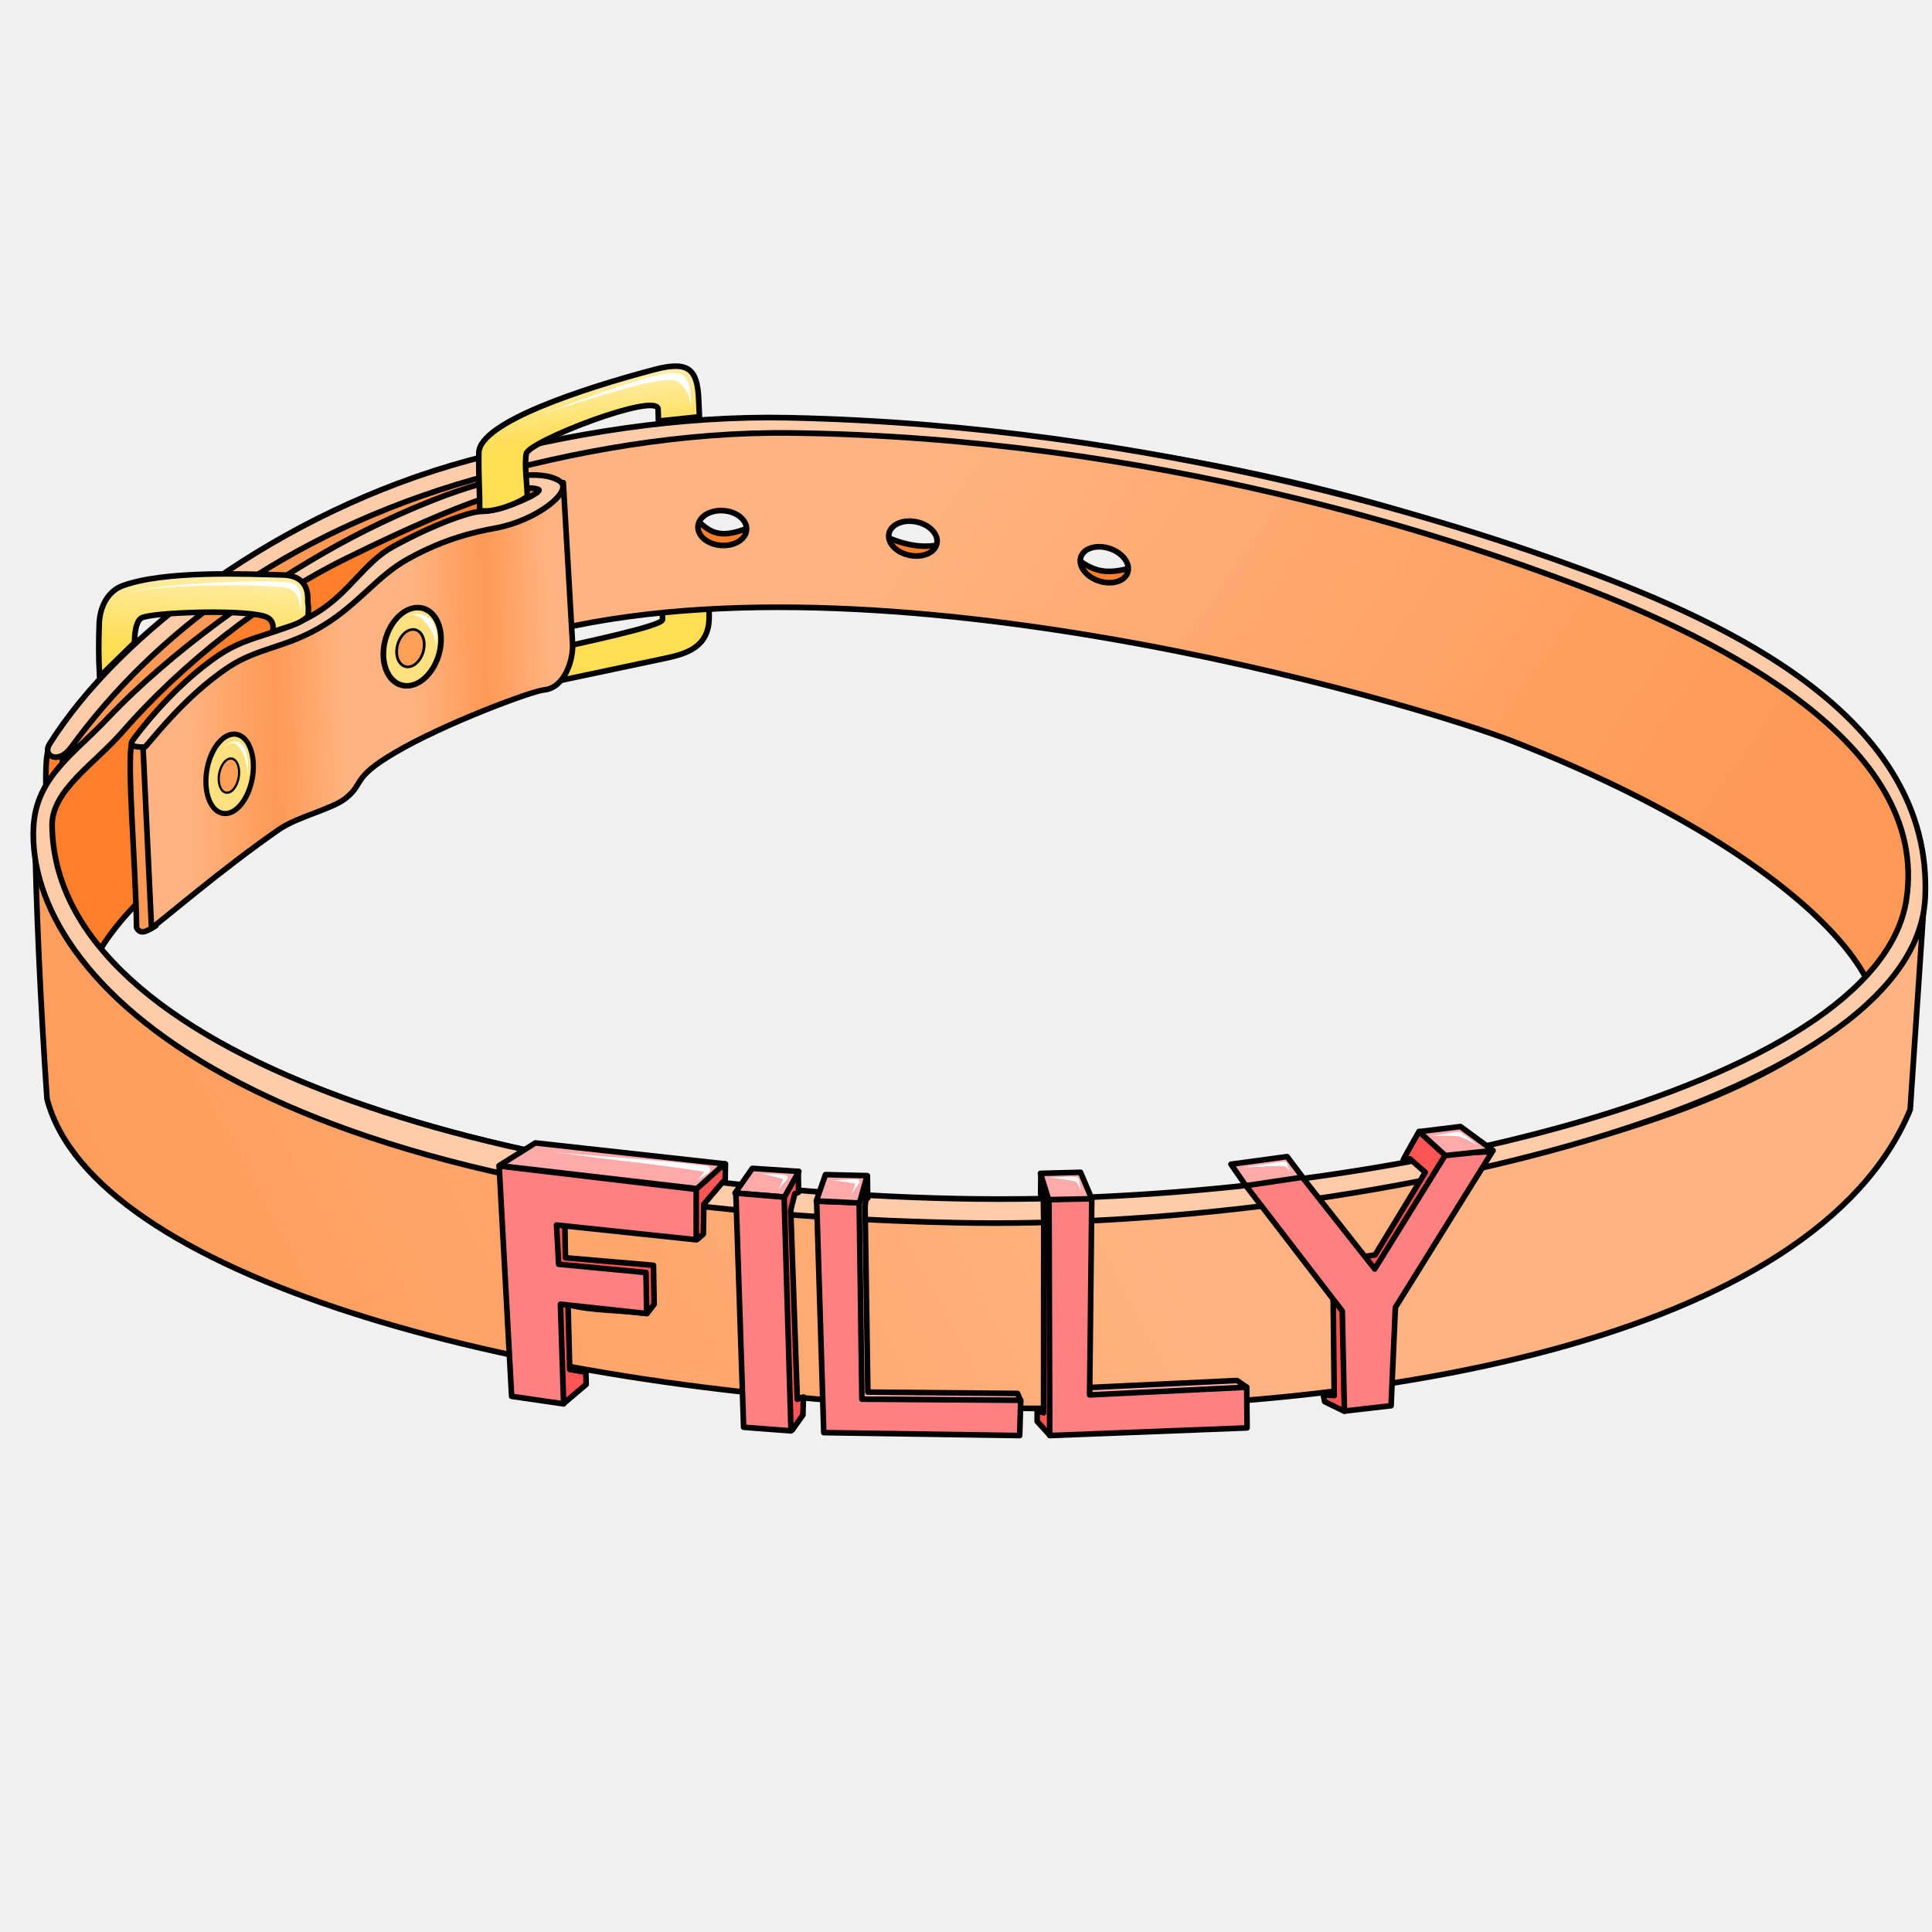
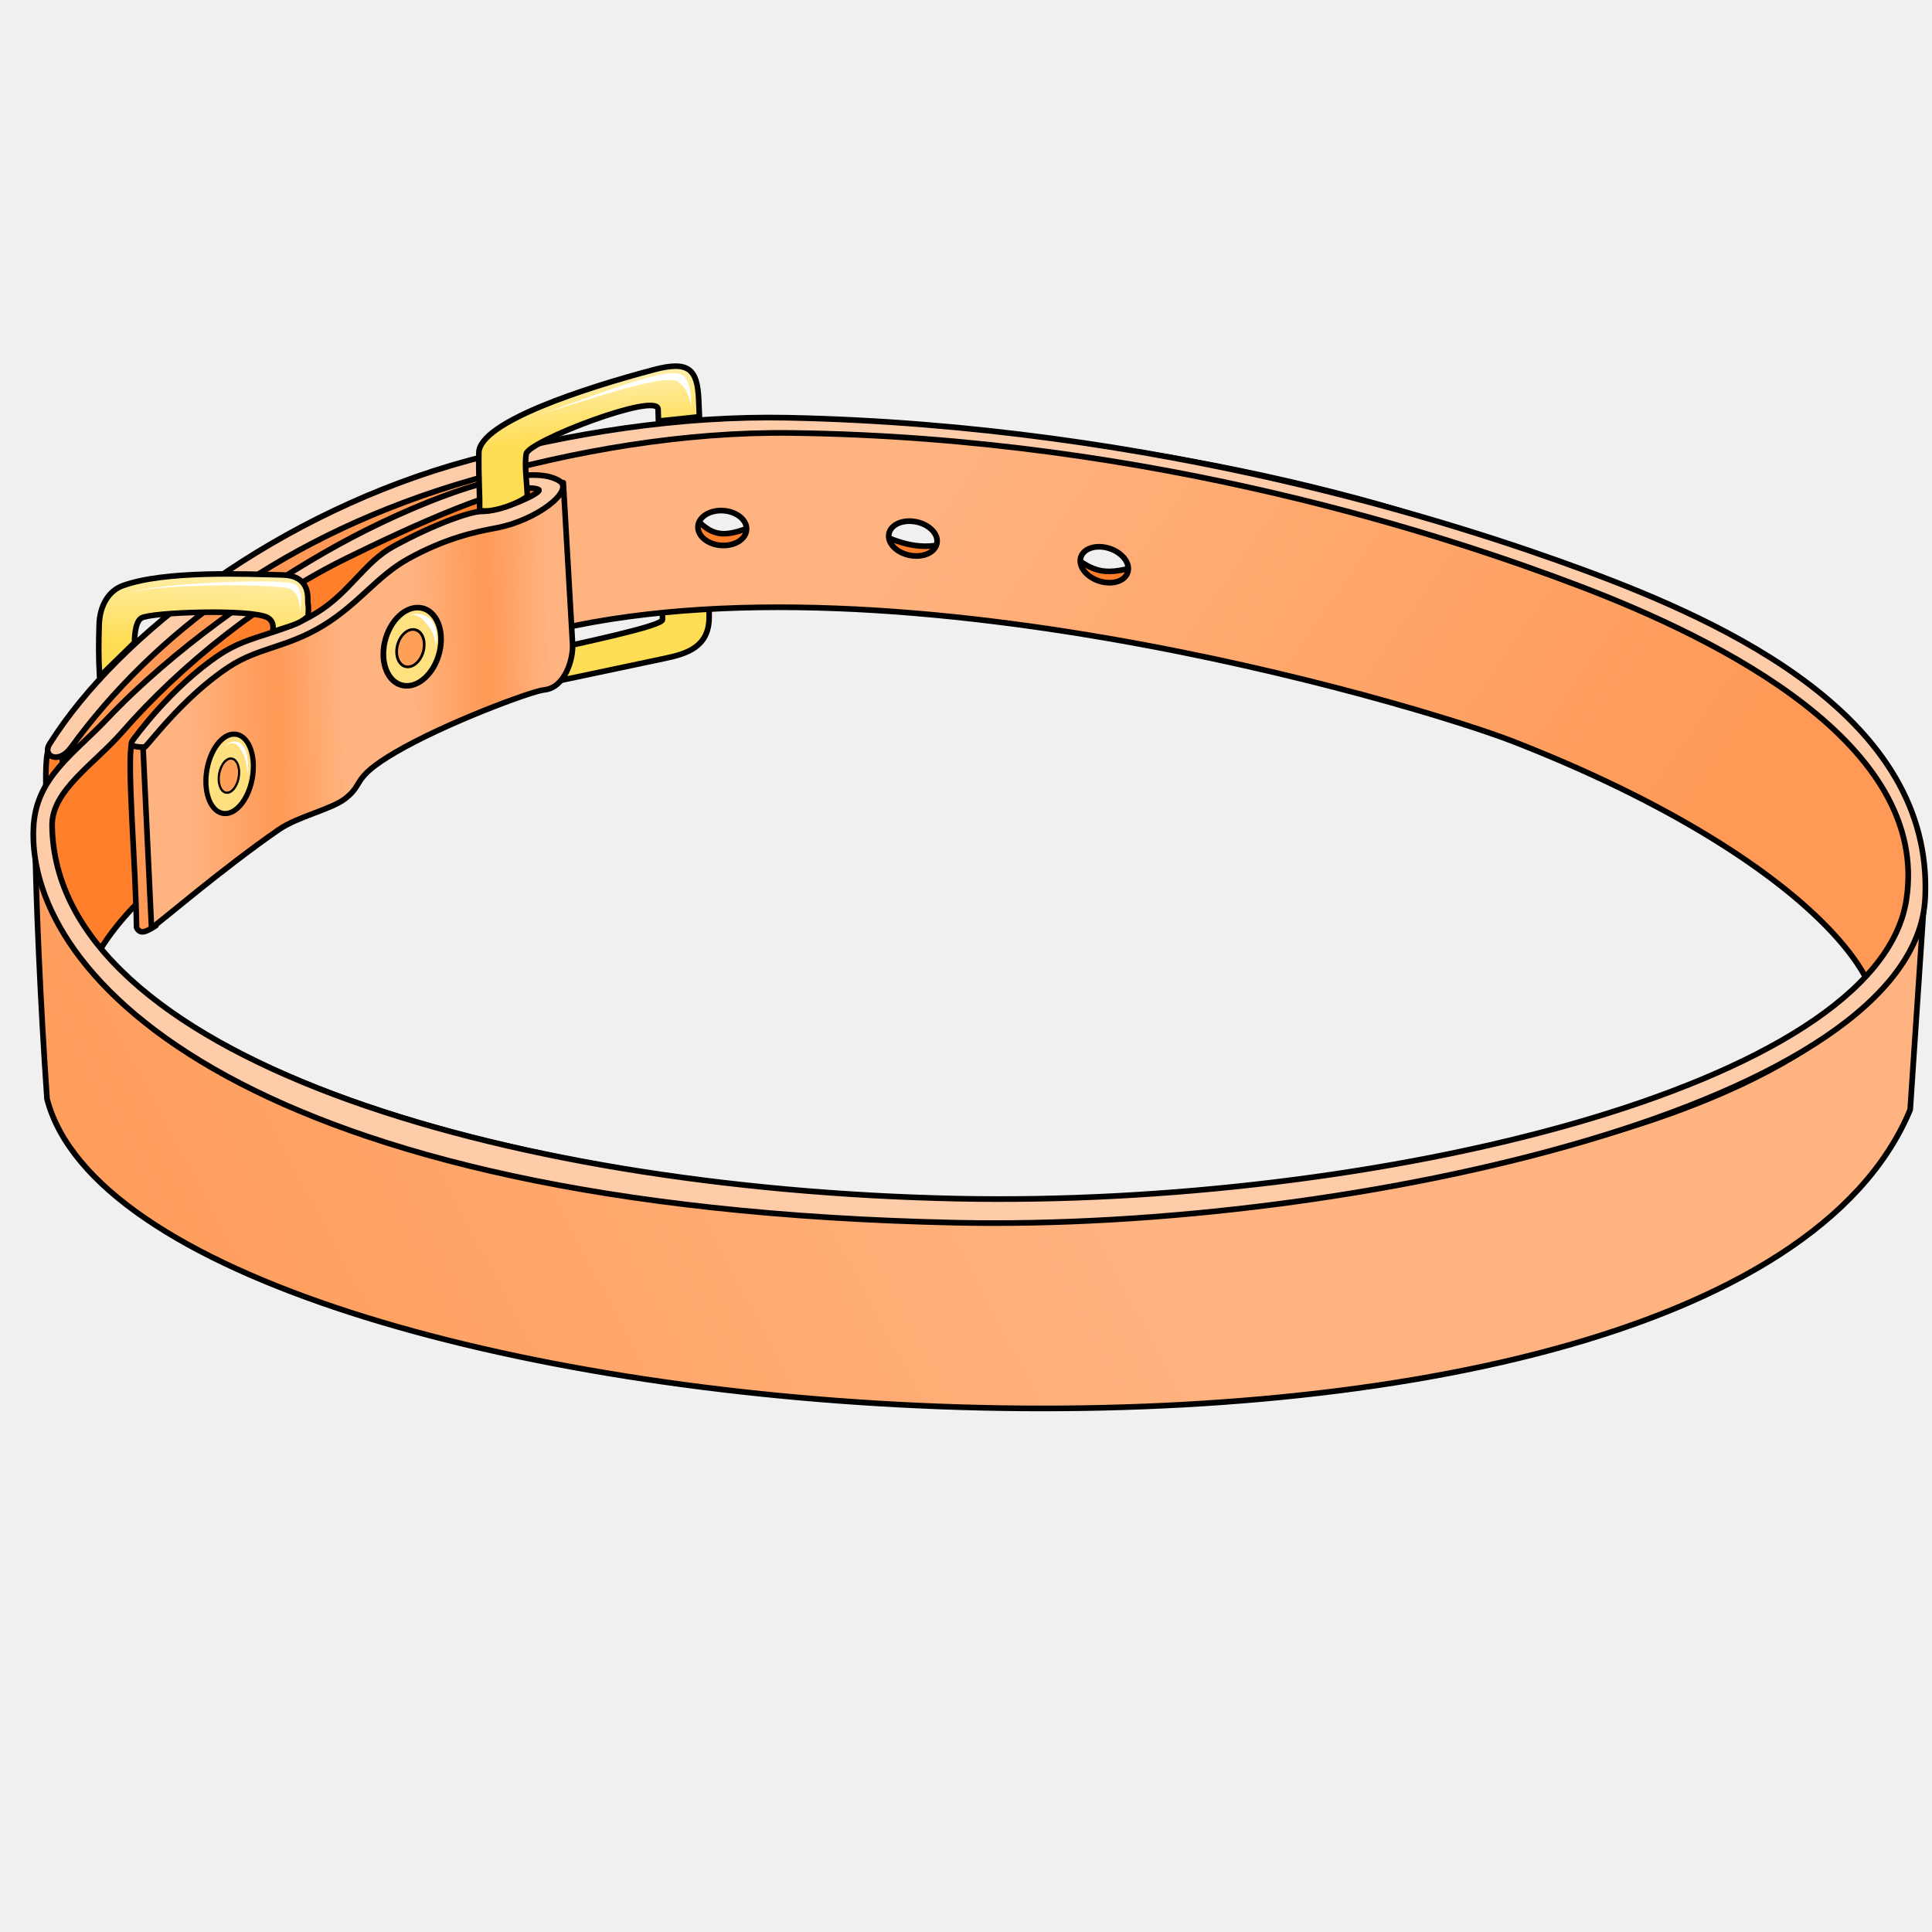
- <svg xmlns="http://www.w3.org/2000/svg" xmlns:xlink="http://www.w3.org/1999/xlink" cursor="default" version="1.1" viewBox="0 0 256 256">
-   <defs>
+ <svg xmlns="http://www.w3.org/2000/svg" xmlns:xlink="http://www.w3.org/1999/xlink" cursor="default" version="1.1" viewBox="0 0 256 256" id="svg149">
+   <defs id="defs29">
    <linearGradient id="innoGrad2">
-       <stop stop-color="#f95" offset="0" />
-       <stop stop-color="#ffb380" offset="1" />
+       <stop stop-color="#f95" offset="0" id="stop2" />
+       <stop stop-color="#ffb380" offset="1" id="stop4" />
    </linearGradient>
    <linearGradient id="innoGrad3">
-       <stop stop-color="#fd5" offset="0" />
-       <stop stop-color="#fea" offset="1" />
+       <stop stop-color="#fd5" offset="0" id="stop7" />
+       <stop stop-color="#fea" offset="1" id="stop9" />
    </linearGradient>
    <linearGradient id="linearGradient992" x1="21.804" x2="22.244" y1="77.647" y2="67.79" gradientTransform="matrix(.98498 0 0 .99468 .033222 7.9649)" gradientUnits="userSpaceOnUse" xlink:href="#innoGrad3" />
    <linearGradient id="linearGradient1000" x1="77.47" x2="76.703" y1="50.436" y2="42.574" gradientTransform="matrix(.98498 0 0 .99468 .033222 7.9649)" gradientUnits="userSpaceOnUse" xlink:href="#innoGrad3" />
    <linearGradient id="linearGradient1140" x1="215.92" x2="120.62" y1="129.06" y2="62.9" gradientUnits="userSpaceOnUse" xlink:href="#innoGrad2" />
    <linearGradient id="linearGradient1152" x1="24.641" x2="72.964" y1="91.376" y2="90.225" gradientUnits="userSpaceOnUse">
-       <stop stop-color="#ffb380" offset="0" />
-       <stop stop-color="#f95" offset=".243" />
-       <stop stop-color="#ffb380" offset=".433" />
-       <stop stop-color="#ffb380" offset=".624" />
-       <stop stop-color="#f95" offset=".824" />
-       <stop stop-color="#ffb380" offset="1" />
+       <stop stop-color="#ffb380" offset="0" id="stop15" />
+       <stop stop-color="#f95" offset=".243" id="stop17" />
+       <stop stop-color="#ffb380" offset=".433" id="stop19" />
+       <stop stop-color="#ffb380" offset=".624" id="stop21" />
+       <stop stop-color="#f95" offset=".824" id="stop23" />
+       <stop stop-color="#ffb380" offset="1" id="stop25" />
    </linearGradient>
    <linearGradient id="linearGradient1168" x1="2.983" x2="130.72" y1="187.39" y2="119.32" gradientUnits="userSpaceOnUse" xlink:href="#innoGrad2" />
  </defs>
-   <g stroke="#000">
-     <g>
-       <g stroke-linecap="round" stroke-linejoin="round" stroke-width=".742">
-         <path d="m91.653 68.117c2.671 3.054 4.198 3.458 9.349 1.012l14.892 1.349c3.055 1.373 6.119 2.719 10.217 1.281l15.626 1.551c3.261 2.617 4.775 3.114 9.816 1.416 15.978 7.049-72.279 5.311-59.9-6.609z" fill="#ff7f2a" />
-         <path d="m6.445 99.325c-0.996 1.678 0.308 16.387 0.462 24.58 0.493 0.988 1.303 0.549 2.55-0.238l-1.26-24.125z" fill="#ff7f2a" />
-         <path d="m87.783 77.715v4.387c0 0.866-10.934 3.103-15.719 4.216l-0.378 4.387 16.484-3.481c2.886-0.609 5.758-1.531 5.791-5.347l0.039-4.48z" fill="#fd5" />
+   <g stroke="#000" id="g71">
+     <g id="g43">
+       <g stroke-linecap="round" stroke-linejoin="round" stroke-width=".742" id="g37">
+         <path d="m91.653 68.117c2.671 3.054 4.198 3.458 9.349 1.012l14.892 1.349c3.055 1.373 6.119 2.719 10.217 1.281l15.626 1.551c3.261 2.617 4.775 3.114 9.816 1.416 15.978 7.049-72.279 5.311-59.9-6.609z" fill="#ff7f2a" id="path31" />
+         <path d="m6.445 99.325c-0.996 1.678 0.308 16.387 0.462 24.58 0.493 0.988 1.303 0.549 2.55-0.238l-1.26-24.125z" fill="#ff7f2a" id="path33" />
+         <path d="m87.783 77.715v4.387c0 0.866-10.934 3.103-15.719 4.216l-0.378 4.387 16.484-3.481c2.886-0.609 5.758-1.531 5.791-5.347l0.039-4.48z" fill="#fd5" id="path35" />
      </g>
-       <path d="m107 56.449c-4.212 0.027-8.427 0.168-12.624 0.441-9.674 0.628-18.982 2.071-27.978 4.279 0.717 4.809 0.045 15.153 0.982 23.978 45.498-14.27 120.44 8.151 133.14 13.107 38.91 15.185 53.344 33.89 46.66 40.251 5.058-3.991 6.019-17.225 5.718-29.292-5.237-21.38-36.443-28.837-48.422-34.571-16.552-7.922-56.76-18.453-97.471-18.194zm-11.445 11.204c0.076 2.7e-5 0.151 2e-3 0.227 0.006 1.778 0.093 3.185 1.201 3.142 2.475-0.043 1.274-1.519 2.232-3.297 2.139-1.778-0.093-3.185-1.201-3.142-2.475 0.041-1.211 1.382-2.147 3.07-2.145zm24.783 1.405h2e-3c0.284-0.011 0.575 0.007 0.864 0.052 1.766 0.276 3.092 1.508 2.961 2.753-0.131 1.245-1.669 2.03-3.436 1.754-1.766-0.276-3.092-1.508-2.961-2.753 0.106-1.013 1.157-1.752 2.57-1.807zm25.182 3.391h2e-3c0.382-0.01 0.778 0.035 1.17 0.132 1.745 0.432 2.994 1.79 2.791 3.033-0.204 1.242-1.782 1.899-3.526 1.467-1.745-0.432-2.996-1.79-2.793-3.033 0.151-0.928 1.087-1.563 2.357-1.599z" fill="url(#linearGradient1140)" fill-rule="evenodd" stroke-width=".75" />
-       <path d="m66.893 61.048c-20.851 5.046-40.216 15.633-58.471 37.09-0.435 3.674 1.115 7.885 1.429 16.889 9.817-20.107 32.434-29.428 58.858-32.661 0.022-0.34-1.815-21.319-1.815-21.319z" fill="#f95" fill-rule="evenodd" stroke-width=".75" />
+       <path d="m107 56.449c-4.212 0.027-8.427 0.168-12.624 0.441-9.674 0.628-18.982 2.071-27.978 4.279 0.717 4.809 0.045 15.153 0.982 23.978 45.498-14.27 120.44 8.151 133.14 13.107 38.91 15.185 53.344 33.89 46.66 40.251 5.058-3.991 6.019-17.225 5.718-29.292-5.237-21.38-36.443-28.837-48.422-34.571-16.552-7.922-56.76-18.453-97.471-18.194zm-11.445 11.204c0.076 2.7e-5 0.151 2e-3 0.227 0.006 1.778 0.093 3.185 1.201 3.142 2.475-0.043 1.274-1.519 2.232-3.297 2.139-1.778-0.093-3.185-1.201-3.142-2.475 0.041-1.211 1.382-2.147 3.07-2.145zm24.783 1.405h2e-3c0.284-0.011 0.575 0.007 0.864 0.052 1.766 0.276 3.092 1.508 2.961 2.753-0.131 1.245-1.669 2.03-3.436 1.754-1.766-0.276-3.092-1.508-2.961-2.753 0.106-1.013 1.157-1.752 2.57-1.807zm25.182 3.391h2e-3c0.382-0.01 0.778 0.035 1.17 0.132 1.745 0.432 2.994 1.79 2.791 3.033-0.204 1.242-1.782 1.899-3.526 1.467-1.745-0.432-2.996-1.79-2.793-3.033 0.151-0.928 1.087-1.563 2.357-1.599z" fill="url(#linearGradient1140)" fill-rule="evenodd" stroke-width=".75" id="path39" />
+       <path d="m66.893 61.048c-20.851 5.046-40.216 15.633-58.471 37.09-0.435 3.674 1.115 7.885 1.429 16.889 9.817-20.107 32.434-29.428 58.858-32.661 0.022-0.34-1.815-21.319-1.815-21.319z" fill="#f95" fill-rule="evenodd" stroke-width=".75" id="path41" />
    </g>
-     <g>
-       <path d="m70.262 63.643c-7.633 2.356-15.473 4.45-22.147 8.016-10.116 6.127-33.978 21.268-40.749 33.239-4.04 9.367 1.933 16.206 4.278 23.961 7.717-16.967 34.753-26.336 45.744-34.104 7.589-8.497 20.69-32.811 12.874-31.112z" fill="#ff7f2a" fill-rule="evenodd" stroke-width=".75" />
-       <path d="m17.462 98.493c-0.679 2.263 0.529 16.308 0.632 24.411 0.493 0.988 1.303 0.549 2.55-0.238l-1.26-24.125z" fill="#f95" stroke-linecap="round" stroke-linejoin="round" stroke-width=".742" />
-       <path d="m4.609 109.09c0.108 9.767 0.766 24.171 1.621 36.518 12.06 46.355 221.86 61.883 246.88 1.428l1.912-28.567c-8.866 57.218-242.17 54.75-250.41-9.378z" fill="url(#linearGradient1168)" fill-rule="evenodd" stroke-width=".75" />
-       <path d="m20.077 122.96c1.188-0.8 9.384-7.863 16.892-13.051 2.462-1.701 6.967-2.679 8.781-4.094 2.613-2.039 0.681-2.626 6.602-6.102 6.601-3.875 18.096-8.14 19.738-8.297 2.759-0.264 3.896-4.051 3.778-6.104l-1.228-21.363c-0.888 1.892-7.559 4.191-21.154 9.06-8.355 7.81-17.716 11.504-25.52 16.435-3.827 2.418-5.178 6.024-9.054 8.702z" fill="url(#linearGradient1152)" stroke-linecap="round" stroke-linejoin="round" stroke-width=".742" />
-       <path d="m4.444 109.57c0.318-6.556 5.405-9.731 9.7-14.272 8.676-9.175 20.835-17.693 30.714-23.137 9.198-5.069 24.526-11.497 29.296-8.416 1.976 1.276-3.037 5.223-8.433 6.22-2.751 0.509-6.708 1.356-11.643 4.09-4.123 2.285-6.482 5.901-11.181 8.793-4.888 3.007-8.611 2.907-12.588 5.535-6.254 4.133-10.862 10.615-11.153 10.614-1.231-0.002-2.096-0.132-1.603-0.849 0.139-0.202 5.04-7.072 11.572-11.422 4.1-2.73 7.981-2.553 12.844-5.535 4.385-2.689 6.309-6.678 10.133-8.773 5.557-3.044 10.306-4.652 11.658-4.649 2.718 0.006 8.437-2.581 7.578-2.919-3.402-1.337-17.296 5.126-25.41 9.116-10.942 5.379-21.807 13.95-29.765 23.07-3.643 4.175-9.308 7.702-9.258 12.32 0.331 30.407 59.274 48.189 119.86 49.47 54.922 1.161 122.03-14.751 125.84-39.613 3.15-20.571-24.505-34.426-43.529-41.642-16.369-6.21-55.914-19.611-104.23-20.201-14.362-0.176-28.865 2.4-42.064 6.161-25.204 7.184-42.554 20.657-53.382 35.533-1.654 2.272-3.826 1.102-2.846-0.458 9.263-14.743 30.659-30.825 55.511-37.578 13.433-3.65 28.048-5.973 42.42-5.675 49.095 1.018 89.153 14.194 105.19 20.106 19.184 7.071 46.547 19.595 45.42 43.494-1.288 27.287-75.561 44.179-128.36 43.063-93.847-1.982-123.28-32.357-122.3-52.448z" fill="#fca" fill-rule="evenodd" stroke-width=".75" />
-       <path d="m13.195 89.67c-0.161-3.033-0.119-4.543-0.054-6.897 0.071-2.544 1.263-4.492 3.127-5.168 5.631-2.043 16.382-1.532 21.165-1.422 1.414 0.032 3.395 0.495 3.359 3.258-0.013 0.978 0.149 0.471 0.039 2.199-1.275 1.233-2.951 1.388-4.727 2.116 0 0 0.42-1.333-0.656-1.925-2.119-1.166-15.433-0.727-16.724 0.066-0.956 0.587-0.897 3.243-0.897 3.243z" fill="url(#linearGradient992)" stroke-linecap="round" stroke-linejoin="round" stroke-width=".742" />
-       <path d="m63.544 67.621c0.063-2.267-0.157-4.235-0.094-7.63 0.076-4.085 14.148-8.612 23.232-11.015 4.578-1.211 5.731-0.07 5.902 4.005l0.094 2.241-5.43 0.572-0.047-1.574c-0.07-2.338-17.19 4.249-17.471 5.913-0.261 1.548 0.11 3.882 0.142 5.627-1.008 0.876-4.704 2.315-6.327 1.86z" fill="url(#linearGradient1000)" stroke-linecap="round" stroke-linejoin="round" stroke-width=".742" />
+     <g id="g59">
+       <path d="m70.262 63.643c-7.633 2.356-15.473 4.45-22.147 8.016-10.116 6.127-33.978 21.268-40.749 33.239-4.04 9.367 1.933 16.206 4.278 23.961 7.717-16.967 34.753-26.336 45.744-34.104 7.589-8.497 20.69-32.811 12.874-31.112z" fill="#ff7f2a" fill-rule="evenodd" stroke-width=".75" id="path45" />
+       <path d="m17.462 98.493c-0.679 2.263 0.529 16.308 0.632 24.411 0.493 0.988 1.303 0.549 2.55-0.238l-1.26-24.125z" fill="#f95" stroke-linecap="round" stroke-linejoin="round" stroke-width=".742" id="path47" />
+       <path d="m4.609 109.09c0.108 9.767 0.766 24.171 1.621 36.518 12.06 46.355 221.86 61.883 246.88 1.428l1.912-28.567c-8.866 57.218-242.17 54.75-250.41-9.378z" fill="url(#linearGradient1168)" fill-rule="evenodd" stroke-width=".75" id="path49" />
+       <path d="m20.077 122.96c1.188-0.8 9.384-7.863 16.892-13.051 2.462-1.701 6.967-2.679 8.781-4.094 2.613-2.039 0.681-2.626 6.602-6.102 6.601-3.875 18.096-8.14 19.738-8.297 2.759-0.264 3.896-4.051 3.778-6.104l-1.228-21.363c-0.888 1.892-7.559 4.191-21.154 9.06-8.355 7.81-17.716 11.504-25.52 16.435-3.827 2.418-5.178 6.024-9.054 8.702z" fill="url(#linearGradient1152)" stroke-linecap="round" stroke-linejoin="round" stroke-width=".742" id="path51" />
+       <path d="m4.444 109.57c0.318-6.556 5.405-9.731 9.7-14.272 8.676-9.175 20.835-17.693 30.714-23.137 9.198-5.069 24.526-11.497 29.296-8.416 1.976 1.276-3.037 5.223-8.433 6.22-2.751 0.509-6.708 1.356-11.643 4.09-4.123 2.285-6.482 5.901-11.181 8.793-4.888 3.007-8.611 2.907-12.588 5.535-6.254 4.133-10.862 10.615-11.153 10.614-1.231-0.002-2.096-0.132-1.603-0.849 0.139-0.202 5.04-7.072 11.572-11.422 4.1-2.73 7.981-2.553 12.844-5.535 4.385-2.689 6.309-6.678 10.133-8.773 5.557-3.044 10.306-4.652 11.658-4.649 2.718 0.006 8.437-2.581 7.578-2.919-3.402-1.337-17.296 5.126-25.41 9.116-10.942 5.379-21.807 13.95-29.765 23.07-3.643 4.175-9.308 7.702-9.258 12.32 0.331 30.407 59.274 48.189 119.86 49.47 54.922 1.161 122.03-14.751 125.84-39.613 3.15-20.571-24.505-34.426-43.529-41.642-16.369-6.21-55.914-19.611-104.23-20.201-14.362-0.176-28.865 2.4-42.064 6.161-25.204 7.184-42.554 20.657-53.382 35.533-1.654 2.272-3.826 1.102-2.846-0.458 9.263-14.743 30.659-30.825 55.511-37.578 13.433-3.65 28.048-5.973 42.42-5.675 49.095 1.018 89.153 14.194 105.19 20.106 19.184 7.071 46.547 19.595 45.42 43.494-1.288 27.287-75.561 44.179-128.36 43.063-93.847-1.982-123.28-32.357-122.3-52.448z" fill="#fca" fill-rule="evenodd" stroke-width=".75" id="path53" />
+       <path d="m13.195 89.67c-0.161-3.033-0.119-4.543-0.054-6.897 0.071-2.544 1.263-4.492 3.127-5.168 5.631-2.043 16.382-1.532 21.165-1.422 1.414 0.032 3.395 0.495 3.359 3.258-0.013 0.978 0.149 0.471 0.039 2.199-1.275 1.233-2.951 1.388-4.727 2.116 0 0 0.42-1.333-0.656-1.925-2.119-1.166-15.433-0.727-16.724 0.066-0.956 0.587-0.897 3.243-0.897 3.243z" fill="url(#linearGradient992)" stroke-linecap="round" stroke-linejoin="round" stroke-width=".742" id="path55" />
+       <path d="m63.544 67.621c0.063-2.267-0.157-4.235-0.094-7.63 0.076-4.085 14.148-8.612 23.232-11.015 4.578-1.211 5.731-0.07 5.902 4.005l0.094 2.241-5.43 0.572-0.047-1.574c-0.07-2.338-17.19 4.249-17.471 5.913-0.261 1.548 0.11 3.882 0.142 5.627-1.008 0.876-4.704 2.315-6.327 1.86z" fill="url(#linearGradient1000)" stroke-linecap="round" stroke-linejoin="round" stroke-width=".742" id="path57" />
    </g>
-     <g fill-opacity=".897" stroke-linecap="round" stroke-linejoin="round">
-       <ellipse transform="matrix(.97463 .22383 -.18658 .98244 0 0)" cx="49.06" cy="93.193" rx="3.062" ry="5.314" fill="#ffe680" stroke-width=".683" />
-       <ellipse transform="matrix(.98312 .18298 -.22815 .97363 0 0)" cx="72.807" cy="74.332" rx="3.689" ry="5.281" fill="#ffe680" stroke-width=".747" />
-       <ellipse transform="matrix(.98312 .18298 -.22815 .97363 0 0)" cx="72.621" cy="74.563" rx="1.764" ry="2.526" fill="#f95" stroke-width=".357" />
-       <ellipse transform="matrix(.97463 .22383 -.18658 .98244 0 0)" cx="49.012" cy="93.447" rx="1.318" ry="2.288" fill="#f95" stroke-width=".294" />
+     <g fill-opacity=".897" stroke-linecap="round" stroke-linejoin="round" id="g69">
+       <ellipse transform="matrix(.97463 .22383 -.18658 .98244 0 0)" cx="49.06" cy="93.193" rx="3.062" ry="5.314" fill="#ffe680" stroke-width=".683" id="ellipse61" />
+       <ellipse transform="matrix(.98312 .18298 -.22815 .97363 0 0)" cx="72.807" cy="74.332" rx="3.689" ry="5.281" fill="#ffe680" stroke-width=".747" id="ellipse63" />
+       <ellipse transform="matrix(.98312 .18298 -.22815 .97363 0 0)" cx="72.621" cy="74.563" rx="1.764" ry="2.526" fill="#f95" stroke-width=".357" id="ellipse65" />
+       <ellipse transform="matrix(.97463 .22383 -.18658 .98244 0 0)" cx="49.012" cy="93.447" rx="1.318" ry="2.288" fill="#f95" stroke-width=".294" id="ellipse67" />
    </g>
  </g>
-   <g fill="#fff">
-     <path d="m39.779 81.411c0.03-0.591 0.22-1.706 0.092-2.59-0.063-0.436-0.197-0.781-0.395-1.042-0.088-0.117-0.181-0.204-0.264-0.265-0.161-0.118-0.405-0.238-0.74-0.288-0.179-0.032-0.408-0.06-0.685-0.083-0.261-0.022-0.569-0.041-0.925-0.056-0.668-0.029-1.501-0.044-2.475-0.043-1.862 9.2e-4 -4.161 0.06-6.525 0.184-2.505 0.131-4.835 0.321-6.764 0.555-1.11 0.135-2.024 0.276-2.768 0.419-0.967 0.185-1.579 0.36-1.984 0.504 0.403-0.144 1.024-0.303 1.992-0.458 0.745-0.12 1.664-0.232 2.774-0.331 1.924-0.172 4.269-0.29 6.763-0.341 2.363-0.048 4.65-0.03 6.501 0.042 0.968 0.037 1.788 0.088 2.441 0.149 0.347 0.032 0.642 0.067 0.887 0.102 0.263 0.038 0.461 0.078 0.603 0.115 0.198 0.066 0.325 0.158 0.404 0.216 0.042 0.031 0.103 0.071 0.166 0.123 0.146 0.119 0.321 0.304 0.483 0.647 0.341 0.72 0.45 1.833 0.418 2.442z" />
-     <path d="m91.587 54.327c-0.023-1.027 0.033-2.071-0.272-3.188-0.127-0.465-0.29-0.81-0.46-1.048-0.071-0.099-0.14-0.176-0.202-0.229-0.132-0.114-0.336-0.238-0.585-0.299-0.201-0.067-0.429-0.101-0.678-0.112-0.235-0.01-0.498 2.7e-4 -0.787 0.029-0.545 0.054-1.196 0.175-1.944 0.354-1.435 0.343-3.184 0.89-5.058 1.526-1.909 0.648-4.002 1.409-5.683 2.015-2.443 0.881-3.954 1.412-5.101 1.76 1.039-0.316 2.82-0.865 5.156-1.599 1.706-0.536 3.827-1.201 5.76-1.753 1.902-0.543 3.652-0.988 5.073-1.233 0.741-0.128 1.357-0.196 1.849-0.204 0.26-0.005 0.477 0.007 0.655 0.032 0.19 0.027 0.322 0.067 0.409 0.11 0.073 0.061 0.152 0.137 0.223 0.198 0.034 0.029 0.079 0.06 0.142 0.107 0.145 0.109 0.365 0.289 0.604 0.63 0.54 0.767 0.876 1.952 0.898 2.904z" />
-     <path d="m29.549 99.054c0.237-0.21 0.584-0.438 0.946-0.527 0.275-0.067 0.506-0.042 0.695 0.042 0.202 0.089 0.35 0.241 0.464 0.387 0.066 0.084 0.121 0.166 0.164 0.229 0.063 0.091 0.148 0.213 0.243 0.384 0.24 0.433 0.457 1.02 0.596 1.73 0.064 0.327 0.102 0.635 0.119 0.901 0.023 0.356 0.006 0.611-0.022 0.764 0.029-0.157 0.078-0.399 0.107-0.764 0.022-0.27 0.031-0.584 0.015-0.928-0.033-0.73-0.166-1.405-0.375-1.914-0.085-0.206-0.173-0.364-0.252-0.476-0.055-0.078-0.136-0.174-0.241-0.268-0.186-0.166-0.436-0.313-0.736-0.355-0.276-0.039-0.549 0.016-0.821 0.144-0.357 0.168-0.667 0.44-0.902 0.649z" />
-     <path d="m54.057 81.52c0.485-0.118 1.141-0.039 1.685 0.334 0.428 0.294 0.658 0.666 0.816 0.863 0.059 0.073 0.117 0.141 0.176 0.214 0.264 0.328 0.563 0.776 0.76 1.395 0.216 0.679 0.212 1.283 0.12 1.627 0.096-0.356 0.27-0.896 0.239-1.688-0.027-0.695-0.21-1.316-0.465-1.769-0.067-0.119-0.133-0.216-0.194-0.291-0.207-0.257-0.658-0.61-1.265-0.773-0.772-0.208-1.395-0.029-1.871 0.087z" />
-   </g>
-   <g stroke="#000" stroke-linecap="round" stroke-linejoin="round">
-     <g stroke-width=".742">
-       <path d="m178.12 186.99-2.599-1.264-0.184-0.921 1.45 0.121-0.156-15.067 2.645 2.238z" fill="#f55" />
-       <path d="m185.92 153.74c0.047-0.191 2.102-3.801 2.102-3.801l3.818 2.795-9.586 15.402-1.605-1.621 1.561-0.238 6.644-10.934-2.023-1.781z" fill="#f55" />
-       <path d="m164.92 156.89 12.938 16.833 0.283 13.256 6.186-0.715 0.567-13.018 12.844-20.647-6.091 0.238-9.491 15.307-9.633-12.207z" fill="#ff8080" />
-       <path d="m197.84 152.45-4.319-3.175-5.487 0.673 3.484 3.169z" fill="#faa" />
-       <path d="m165.08 157.11-1.971-2.843 7.439-1.01 2.06 2.731z" fill="#faa" />
-     </g>
-     <g stroke-width=".742">
-       <g fill="#f55">
-         <path d="m105 189.45 1.39-1.961 0.067-2.376-0.81 0.299-0.872-25.063 0.54-2.161 0.497-0.209-0.036-2.753-3.138 3.515c0.787 10.236-5.28 26.212 2.361 30.709z" />
-         <path d="m74.656 186 3.017-2.564-0.039-1.611-2.142-0.36-0.238-9.086c-3.543-4.032-3.203 8.044-0.598 13.621z" />
-         <path d="m85.737 174.05 0.944-1.24-0.094-5.15-11.663-1.001-0.094-5.484-2.786 0.143c-5.628 13.52 5.619 11.682 13.694 12.732z" />
-         <path d="m92.395 164.23 0.803-0.715 0.061-3.937 2.556-3.013 0.27-0.103 0.042-2.245c-7.753 1.069-4.357 6.29-3.733 10.013z" />
-       </g>
-       <g>
-         <path d="m135.22 185.58-0.389-0.94-19.835-0.18-0.369-24.567 0.229-2.278 0.113 1.153-0.038-2.952-1.702 0.528-0.911 31.059z" fill="#faa" />
-         <path d="m137.92 155.55-0.028 2.709 0.364-0.054s0.013 3.177 0.046 3.741l-0.022 25.262-0.842-0.312-8e-3 1.447 1.645 1.804 2.005-31.971z" fill="#f55" />
-         <path d="m67.793 185.02-1.653-30.518 26.112 3.099v6.676l-18.51-1.955 0.283 5.198 11.569 1.097 0.094 5.436-11.427-1.24 0.425 13.209z" fill="#ff8080" />
-         <path d="m108.21 159.17 0.944 30.661 25.957 0.387 0.142-4.673-21.046-0.149-0.361-26.052z" fill="#ff8080" />
-         <path d="m165.18 183.8-1.269-0.877-20.601 0.978c-1.971 6.468 17.45 2.066 21.87-0.101z" fill="#faa" />
-         <path d="m139 158.94 0.095 31.281 26.148-1.018-0.047-5.388-20.812 1.018 0.283-26.131z" fill="#ff8080" />
-       </g>
-       <g fill="#faa">
-         <path d="m108.17 159.13 1.209-3.485 5.523 0.133-1.015 3.627z" />
-         <path d="m138.95 158.96-1.086-3.481 5.312-0.143 1.487 3.505z" />
-         <path d="m97.4 158.08 2.29-3.266 6.162 0.405-1.908 3.382z" />
-         <path d="m66.141 154.45 4.799-3.006 25.066 2.768-3.658 3.29z" />
-       </g>
-       <path d="m98.533 189.12 6.28 0.477-0.911-30.964-6.397-0.538z" fill="#ff8080" />
-     </g>
-   </g>
-   <g fill="#fff">
-     <path d="m92.246 156.51c0.112-0.108 0.322-0.251 0.614-0.437 0.213-0.136 0.454-0.283 0.662-0.42 0.101-0.067 0.198-0.133 0.279-0.196 0.083-0.065 0.166-0.137 0.224-0.217 0.033-0.045 0.065-0.102 0.082-0.172 0.02-0.081 0.02-0.178-0.021-0.275-0.048-0.114-0.131-0.184-0.198-0.223-0.036-0.021-0.069-0.035-0.098-0.044-0.037-0.012-0.076-0.02-0.117-0.024-3.028-0.417-6.693-0.744-11.804-1.132-5.186-0.394-6.703-0.539-9.505-0.862 2.264 0.261 4.869 0.69 9.47 1.229 5.481 0.641 8.334 1.032 11.726 1.549 0.002 2e-3 -0.004 3e-3 -0.013-3.8e-4 -7e-3 -2e-3 -0.019-7e-3 -0.035-0.018-0.029-0.019-0.081-0.062-0.11-0.138-0.025-0.066-0.019-0.124-0.006-0.157 0.012-0.029 0.027-0.033 0.033-0.025 0.013 0.018-0.002 0.077-0.039 0.153-0.035 0.072-0.088 0.157-0.155 0.251-0.134 0.189-0.317 0.406-0.482 0.596-0.202 0.233-0.422 0.482-0.506 0.562z" />
-     <path d="m103.11 157.78c0.112-0.286 0.411-0.661 0.791-1.068 0.069-0.074 0.135-0.143 0.194-0.206 0.06-0.064 0.116-0.125 0.158-0.177 0.023-0.029 0.045-0.058 0.064-0.087 0.019-0.031 0.039-0.069 0.05-0.114 0.012-0.049 0.019-0.124-0.016-0.206-0.02-0.047-0.051-0.087-0.089-0.118-0.041-0.034-0.084-0.053-0.118-0.063-0.011-3e-3 -0.022-7e-3 -0.033-0.01-0.126-0.035-0.349-0.065-0.678-0.095-0.259-0.023-0.574-0.044-0.906-0.061-0.763-0.039-1.51-0.039-1.808-0.062 0.29 0.022 1 0.169 1.762 0.366 0.325 0.084 0.611 0.165 0.859 0.24 0.302 0.092 0.502 0.164 0.611 0.194 9e-3 3e-3 0.019 5e-3 0.028 7e-3 -0.022-7e-3 -0.054-0.021-0.086-0.048-0.029-0.025-0.053-0.057-0.069-0.093-0.027-0.064-0.016-0.113-9e-3 -0.129 8e-3 -0.017 0.016-0.013 0.018-3e-3 3e-3 0.011 1e-3 0.03-3e-3 0.054-9e-3 0.047-0.031 0.111-0.063 0.189-0.03 0.075-0.069 0.159-0.113 0.251-0.208 0.439-0.452 0.996-0.545 1.235z" />
-     <path d="m112.82 158.42c0.079-0.297 0.336-0.702 0.668-1.149 0.061-0.082 0.119-0.157 0.17-0.226 0.052-0.07 0.101-0.137 0.138-0.193 0.02-0.031 0.039-0.062 0.054-0.094 0.016-0.033 0.031-0.073 0.037-0.119 7e-3 -0.05 5e-3 -0.125-0.039-0.203-0.025-0.044-0.061-0.081-0.101-0.108-0.044-0.029-0.089-0.043-0.124-0.05-0.011-2e-3 -0.023-4e-3 -0.034-6e-3 -0.129-0.02-0.354-0.026-0.684-0.019-0.26 6e-3 -0.575 0.02-0.907 0.04-0.762 0.045-1.505 0.128-1.804 0.138 0.291-0.01 1.012 0.058 1.792 0.169 0.333 0.048 0.626 0.096 0.881 0.144 0.311 0.058 0.518 0.108 0.629 0.125 9e-3 1e-3 0.019 3e-3 0.029 4e-3 -0.023-4e-3 -0.056-0.015-0.091-0.038-0.032-0.021-0.059-0.051-0.079-0.085-0.034-0.061-0.029-0.11-0.023-0.127 6e-3 -0.018 0.014-0.015 0.018-5e-3 4e-3 0.011 5e-3 0.029 3e-3 0.054-4e-3 0.048-0.019 0.114-0.042 0.195-0.022 0.077-0.051 0.166-0.084 0.262-0.158 0.459-0.339 1.039-0.406 1.288z" />
-     <path d="m143.33 158.04c-0.127-0.34-0.206-0.827-0.273-1.286-0.025-0.173-0.049-0.332-0.08-0.448-0.019-0.068-0.043-0.132-0.082-0.189-0.023-0.033-0.051-0.065-0.086-0.091-0.043-0.033-0.093-0.054-0.145-0.064-0.011-2e-3 -0.023-4e-3 -0.034-6e-3 -0.128-0.02-0.363-0.027-0.717-0.026-0.279 1e-3 -0.627 8e-3 -0.989 0.021-0.37 0.013-0.716 0.03-1.037 0.051-0.412 0.026-0.718 0.056-0.888 0.063 0.171-7e-3 0.471 0.013 0.886 0.059 0.311 0.034 0.667 0.081 1.022 0.135 0.363 0.055 0.686 0.11 0.962 0.163 0.337 0.064 0.556 0.115 0.67 0.133 0.01 1e-3 0.019 3e-3 0.029 4e-3 -0.029-6e-3 -0.053-0.019-0.068-0.034-0.012-0.012-0.015-0.023-0.012-0.028 7e-3 -9e-3 0.032 1e-3 0.065 0.032 0.061 0.056 0.136 0.166 0.223 0.321 0.167 0.3 0.469 0.96 0.555 1.191z" />
-     <path d="m171.01 155.33c-0.123-0.19-0.231-0.514-0.342-0.825-0.043-0.122-0.087-0.237-0.136-0.327-0.029-0.052-0.061-0.1-0.1-0.14-0.051-0.052-0.11-0.088-0.175-0.105-0.015-4e-3 -0.03-6e-3 -0.042-8e-3 -0.014-2e-3 -0.029-3e-3 -0.044-4e-3 -0.025-1e-3 -0.053-1e-3 -0.084 1.7e-4 -0.053 2e-3 -0.121 8e-3 -0.204 0.017-0.14 0.015-0.332 0.04-0.576 0.075-0.42 0.059-0.999 0.147-1.617 0.241-0.603 0.092-1.247 0.192-1.729 0.264-0.283 0.043-0.522 0.077-0.711 0.103-0.25 0.034-0.407 0.052-0.504 0.055 0.097-4e-3 0.257-5e-3 0.508-0.012 0.197-5e-3 0.426-0.013 0.719-0.025 0.498-0.02 1.132-0.051 1.748-0.079 0.643-0.029 1.188-0.05 1.625-0.057 0.246-4e-3 0.427-2e-3 0.56 3e-3 0.078 3e-3 0.134 7e-3 0.173 0.01 0.023 2e-3 0.038 4e-3 0.048 6e-3 6e-3 8.8e-4 9e-3 2e-3 0.01 2e-3 9.2e-4 1.2e-4 -6e-4 -1.9e-4 -5e-3 -1e-3 -0.021-7e-3 -0.031-0.023-0.016-0.03 0.011-5e-3 0.035-3e-3 0.069 0.011 0.061 0.025 0.142 0.081 0.237 0.165 0.204 0.18 0.492 0.51 0.589 0.66z" />
-     <path d="m195.78 151.89c-0.036-0.056-0.089-0.133-0.187-0.242-0.074-0.083-0.169-0.177-0.288-0.285-0.211-0.19-0.467-0.393-0.745-0.597-0.267-0.197-0.534-0.379-0.725-0.506-0.108-0.072-0.201-0.132-0.267-0.173-0.039-0.024-0.073-0.044-0.101-0.059-0.016-9e-3 -0.031-0.016-0.046-0.023-0.016-7e-3 -0.034-0.014-0.055-0.019-0.011-3e-3 -0.022-5e-3 -0.031-6e-3 -0.03-5e-3 -0.064-7e-3 -0.104-7e-3 -0.042 1.7e-4 -0.091 3e-3 -0.15 8e-3 -0.098 9e-3 -0.223 0.025-0.378 0.048-0.265 0.039-0.62 0.097-1.004 0.16-0.381 0.063-0.778 0.129-1.113 0.183-0.454 0.072-0.763 0.115-0.935 0.122 0.133-5e-3 0.523-9.7e-4 0.945-9e-5 0.3 6.2e-4 0.783 3.1e-4 1.128 3e-3 0.399 3e-3 0.733 0.01 1.003 0.025 0.153 9e-3 0.266 0.019 0.351 0.029 0.05 6e-3 0.087 0.012 0.113 0.017 0.025 5e-3 0.039 8e-3 0.045 9e-3 2e-3 3.2e-4 3e-3 4.1e-4 3e-3 1.2e-4 -0.01-3e-3 -0.01-5e-3 -7e-3 -5e-3 3e-3 -4.2e-4 0.011 1.9e-4 0.021 2e-3 0.019 3e-3 0.047 0.01 0.085 0.02 0.066 0.018 0.159 0.049 0.278 0.093 0.212 0.078 0.49 0.194 0.79 0.336 0.302 0.142 0.593 0.294 0.828 0.436 0.134 0.081 0.243 0.155 0.329 0.221 0.113 0.087 0.18 0.157 0.215 0.212z" />
+   <g fill="#fff" id="g81">
+     <path d="m39.779 81.411c0.03-0.591 0.22-1.706 0.092-2.59-0.063-0.436-0.197-0.781-0.395-1.042-0.088-0.117-0.181-0.204-0.264-0.265-0.161-0.118-0.405-0.238-0.74-0.288-0.179-0.032-0.408-0.06-0.685-0.083-0.261-0.022-0.569-0.041-0.925-0.056-0.668-0.029-1.501-0.044-2.475-0.043-1.862 9.2e-4 -4.161 0.06-6.525 0.184-2.505 0.131-4.835 0.321-6.764 0.555-1.11 0.135-2.024 0.276-2.768 0.419-0.967 0.185-1.579 0.36-1.984 0.504 0.403-0.144 1.024-0.303 1.992-0.458 0.745-0.12 1.664-0.232 2.774-0.331 1.924-0.172 4.269-0.29 6.763-0.341 2.363-0.048 4.65-0.03 6.501 0.042 0.968 0.037 1.788 0.088 2.441 0.149 0.347 0.032 0.642 0.067 0.887 0.102 0.263 0.038 0.461 0.078 0.603 0.115 0.198 0.066 0.325 0.158 0.404 0.216 0.042 0.031 0.103 0.071 0.166 0.123 0.146 0.119 0.321 0.304 0.483 0.647 0.341 0.72 0.45 1.833 0.418 2.442z" id="path73" />
+     <path d="m91.587 54.327c-0.023-1.027 0.033-2.071-0.272-3.188-0.127-0.465-0.29-0.81-0.46-1.048-0.071-0.099-0.14-0.176-0.202-0.229-0.132-0.114-0.336-0.238-0.585-0.299-0.201-0.067-0.429-0.101-0.678-0.112-0.235-0.01-0.498 2.7e-4 -0.787 0.029-0.545 0.054-1.196 0.175-1.944 0.354-1.435 0.343-3.184 0.89-5.058 1.526-1.909 0.648-4.002 1.409-5.683 2.015-2.443 0.881-3.954 1.412-5.101 1.76 1.039-0.316 2.82-0.865 5.156-1.599 1.706-0.536 3.827-1.201 5.76-1.753 1.902-0.543 3.652-0.988 5.073-1.233 0.741-0.128 1.357-0.196 1.849-0.204 0.26-0.005 0.477 0.007 0.655 0.032 0.19 0.027 0.322 0.067 0.409 0.11 0.073 0.061 0.152 0.137 0.223 0.198 0.034 0.029 0.079 0.06 0.142 0.107 0.145 0.109 0.365 0.289 0.604 0.63 0.54 0.767 0.876 1.952 0.898 2.904z" id="path75" />
+     <path d="m29.549 99.054c0.237-0.21 0.584-0.438 0.946-0.527 0.275-0.067 0.506-0.042 0.695 0.042 0.202 0.089 0.35 0.241 0.464 0.387 0.066 0.084 0.121 0.166 0.164 0.229 0.063 0.091 0.148 0.213 0.243 0.384 0.24 0.433 0.457 1.02 0.596 1.73 0.064 0.327 0.102 0.635 0.119 0.901 0.023 0.356 0.006 0.611-0.022 0.764 0.029-0.157 0.078-0.399 0.107-0.764 0.022-0.27 0.031-0.584 0.015-0.928-0.033-0.73-0.166-1.405-0.375-1.914-0.085-0.206-0.173-0.364-0.252-0.476-0.055-0.078-0.136-0.174-0.241-0.268-0.186-0.166-0.436-0.313-0.736-0.355-0.276-0.039-0.549 0.016-0.821 0.144-0.357 0.168-0.667 0.44-0.902 0.649z" id="path77" />
+     <path d="m54.057 81.52c0.485-0.118 1.141-0.039 1.685 0.334 0.428 0.294 0.658 0.666 0.816 0.863 0.059 0.073 0.117 0.141 0.176 0.214 0.264 0.328 0.563 0.776 0.76 1.395 0.216 0.679 0.212 1.283 0.12 1.627 0.096-0.356 0.27-0.896 0.239-1.688-0.027-0.695-0.21-1.316-0.465-1.769-0.067-0.119-0.133-0.216-0.194-0.291-0.207-0.257-0.658-0.61-1.265-0.773-0.772-0.208-1.395-0.029-1.871 0.087z" id="path79" />
  </g>
</svg>
